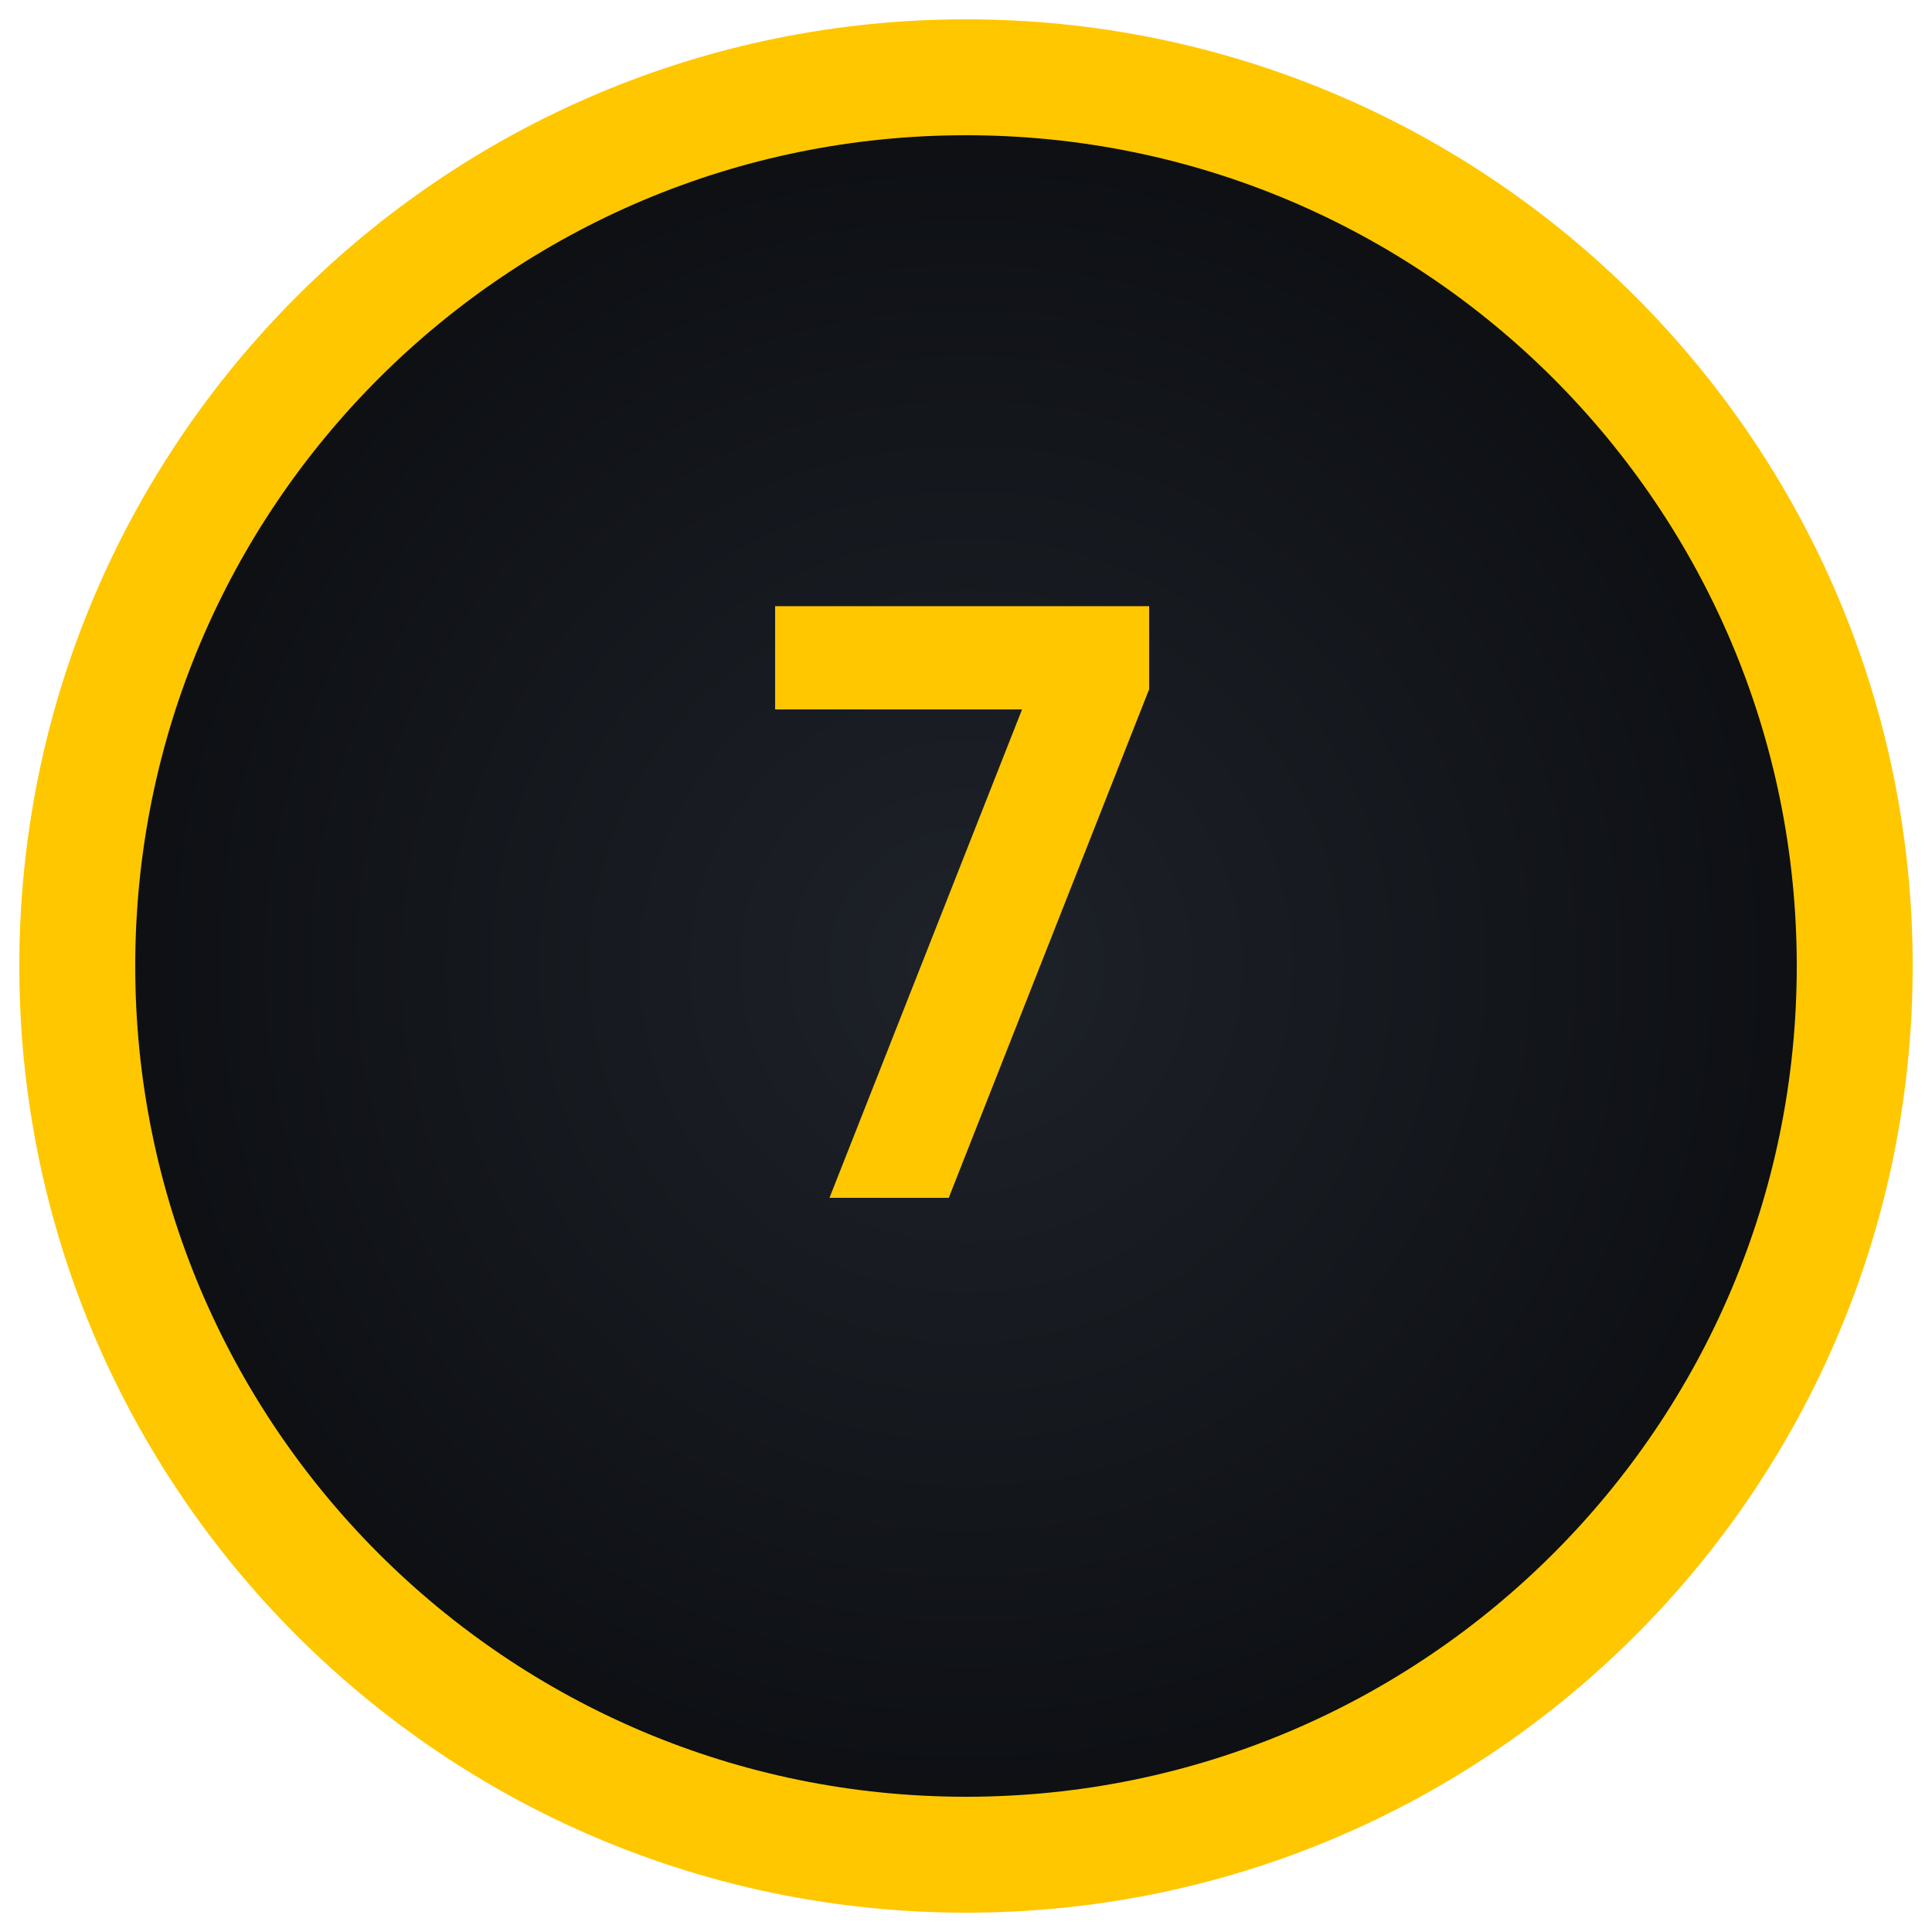
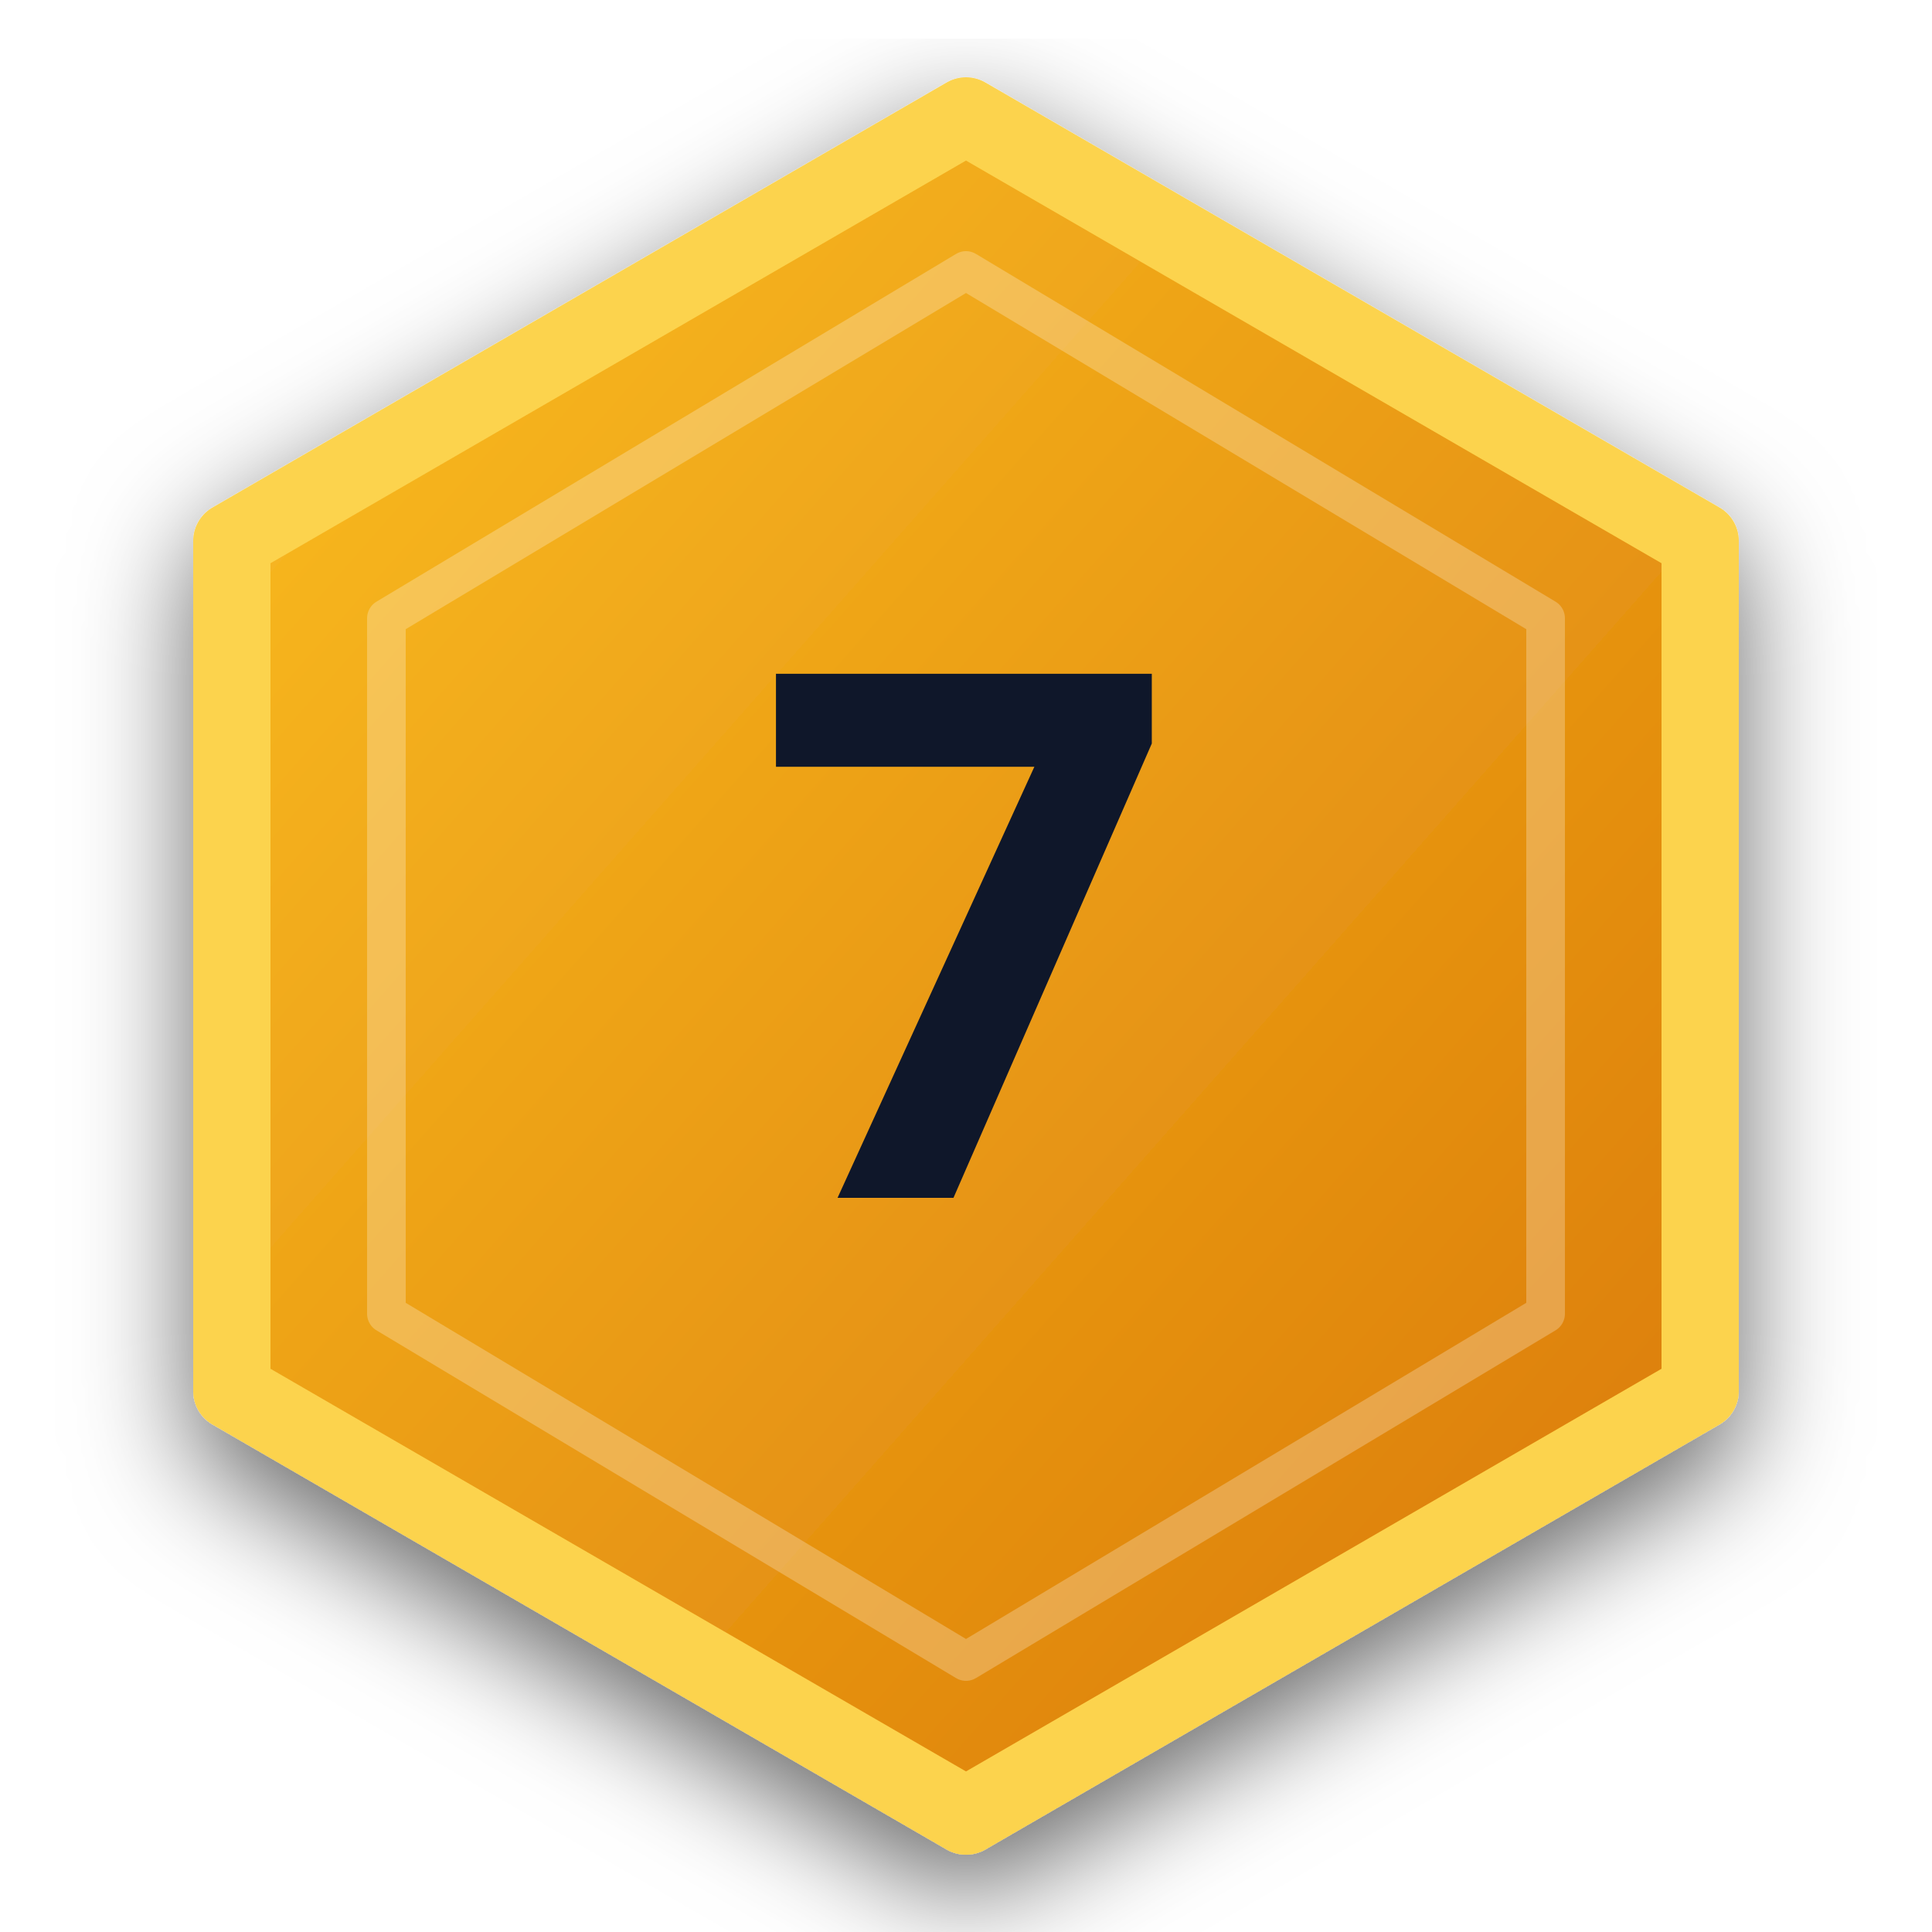
- <svg xmlns="http://www.w3.org/2000/svg" viewBox="0 0 100 100" width="100" height="100">
+ <svg xmlns="http://www.w3.org/2000/svg" viewBox="0 0 100 100" width="100%" height="100%">
  <defs>
-     <radialGradient id="bg" cx="50%" cy="50%" r="50%">
-       <stop offset="0%" stop-color="#1e2229" />
-       <stop offset="100%" stop-color="#0c0e12" />
-     </radialGradient>
+     <linearGradient id="grad7" x1="0%" y1="0%" x2="100%" y2="100%">
+       <stop offset="0%" stop-color="#fbbf24" />
+       <stop offset="100%" stop-color="#d97706" />
+     </linearGradient>
+     <filter id="shadow7" x="-20%" y="-20%" width="140%" height="140%">
+       <feDropShadow dx="0" dy="2" stdDeviation="3" flood-color="#000000" flood-opacity="0.6" />
+     </filter>
  </defs>
-   <circle cx="50" cy="50" r="46" fill="url(#bg)" stroke="#FFC700" stroke-width="6" />
-   <text x="50" y="62" font-family="monospace, sans-serif" font-size="42" font-weight="900" fill="#FFC700" text-anchor="middle">7</text>
+   <polygon points="50,6 88,28 88,72 50,94 12,72 12,28" fill="url(#grad7)" stroke="#fcd34d" stroke-width="4" stroke-linejoin="round" filter="url(#shadow7)" />
+   <polygon points="50,14 80,32 80,68 50,86 20,68 20,32" fill="none" stroke="rgba(255,255,255,0.25)" stroke-width="2" stroke-linejoin="round" />
+   <text x="50" y="62" text-anchor="middle" fill="#0f172a" font-size="38" font-weight="900" font-family="system-ui, sans-serif" letter-spacing="-1">7</text>
</svg>
